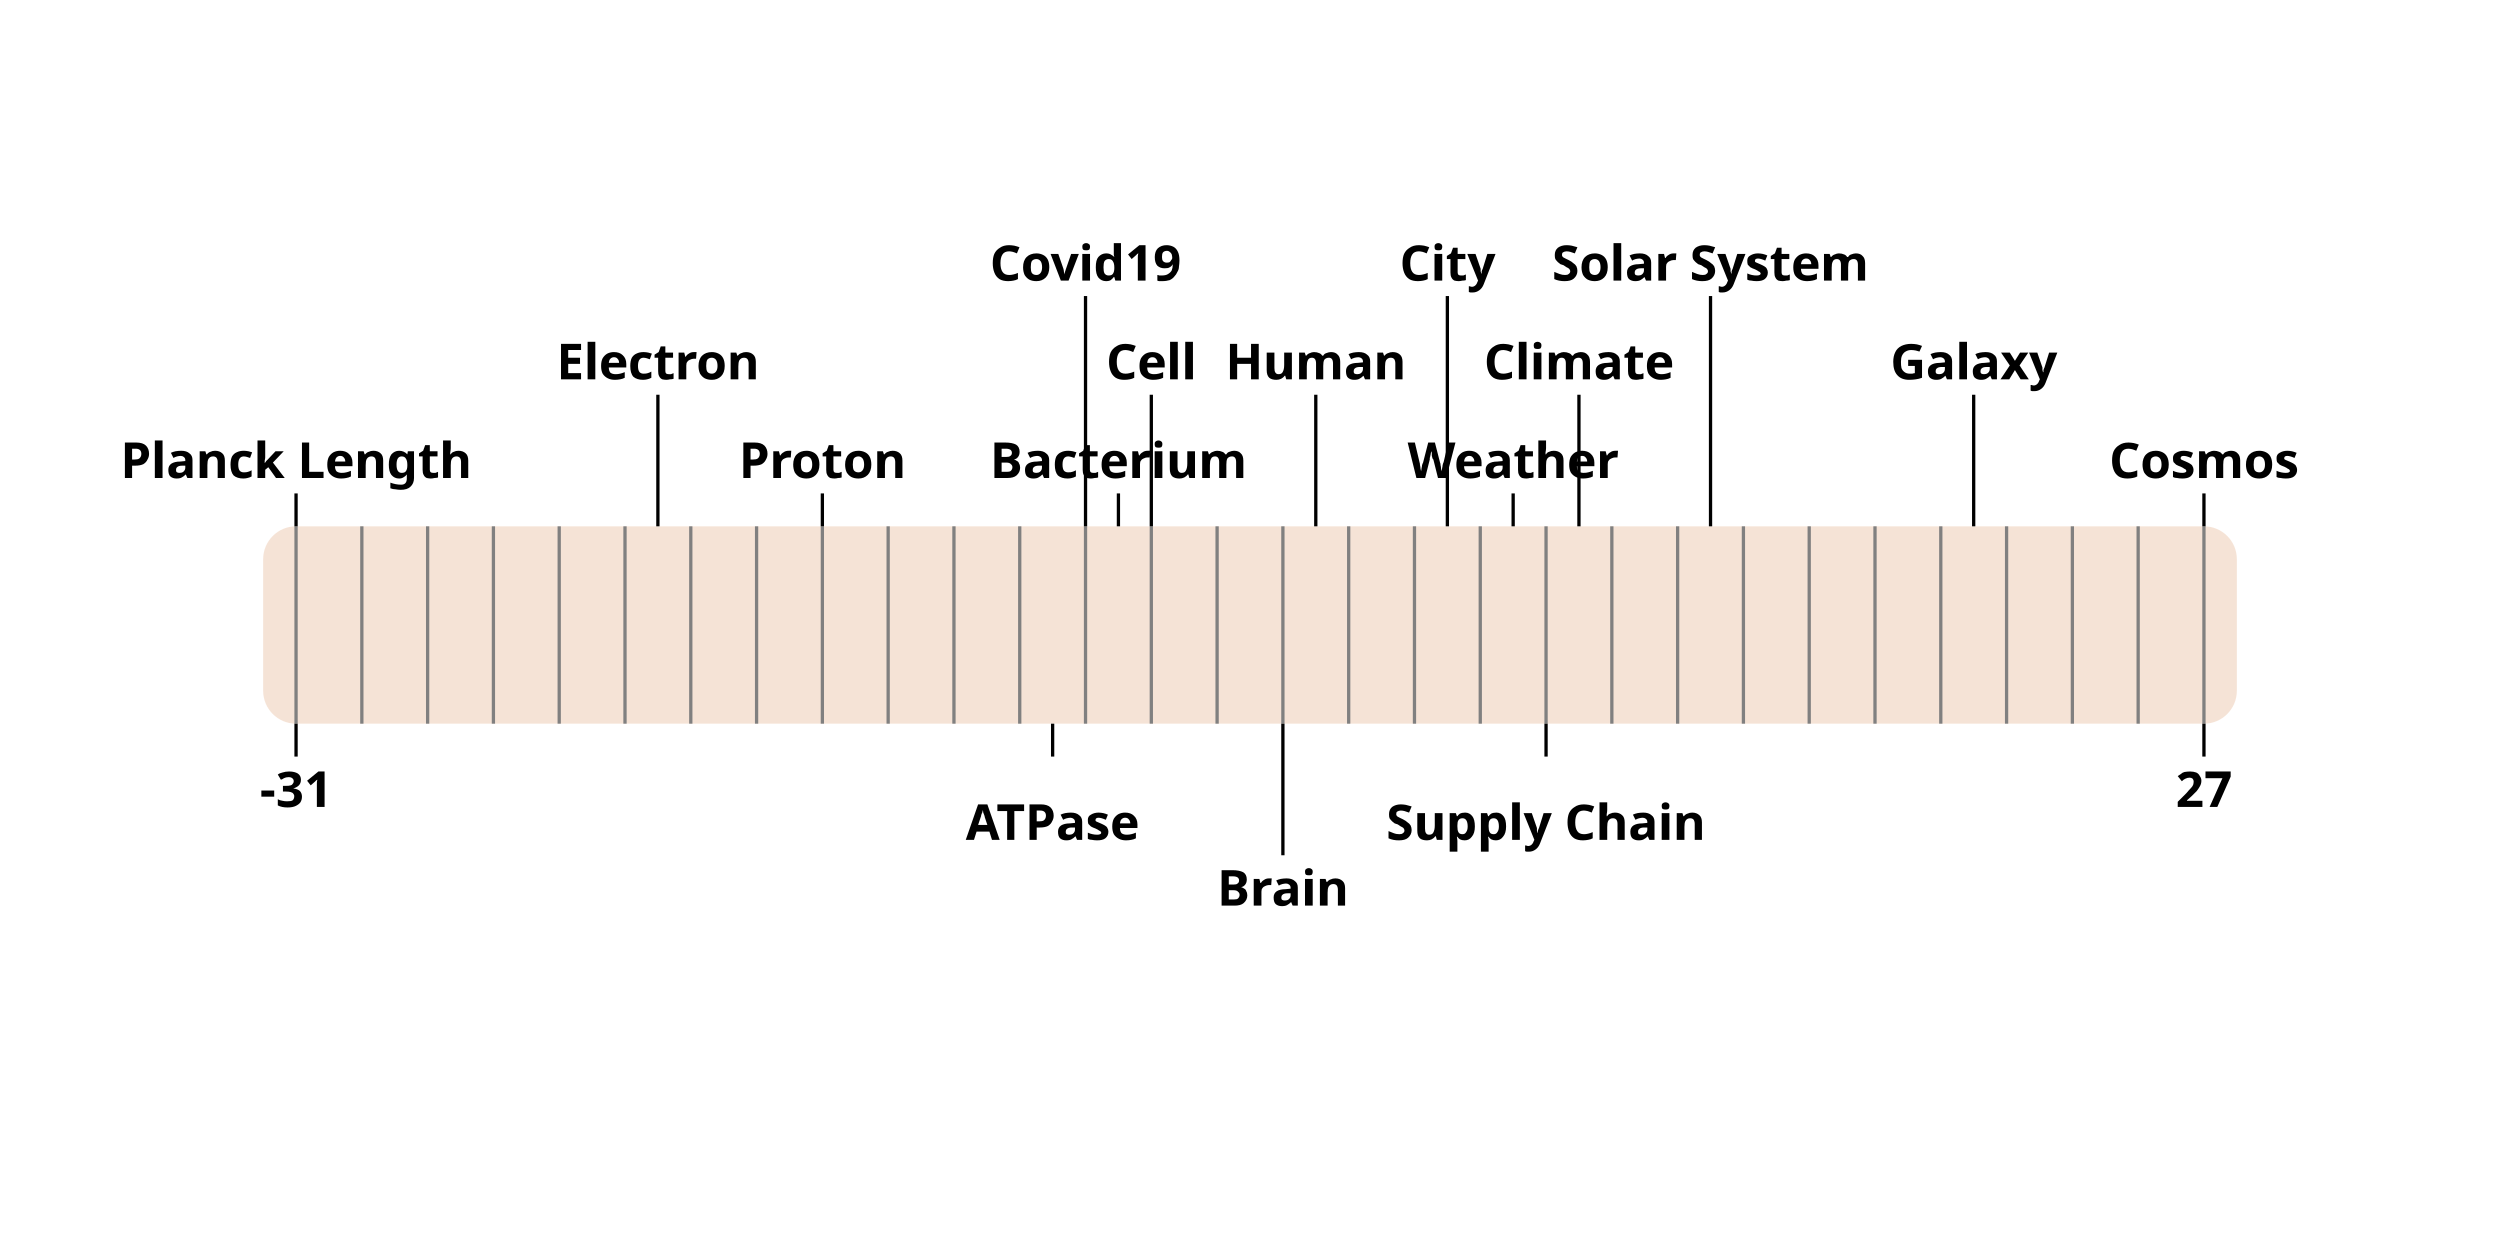
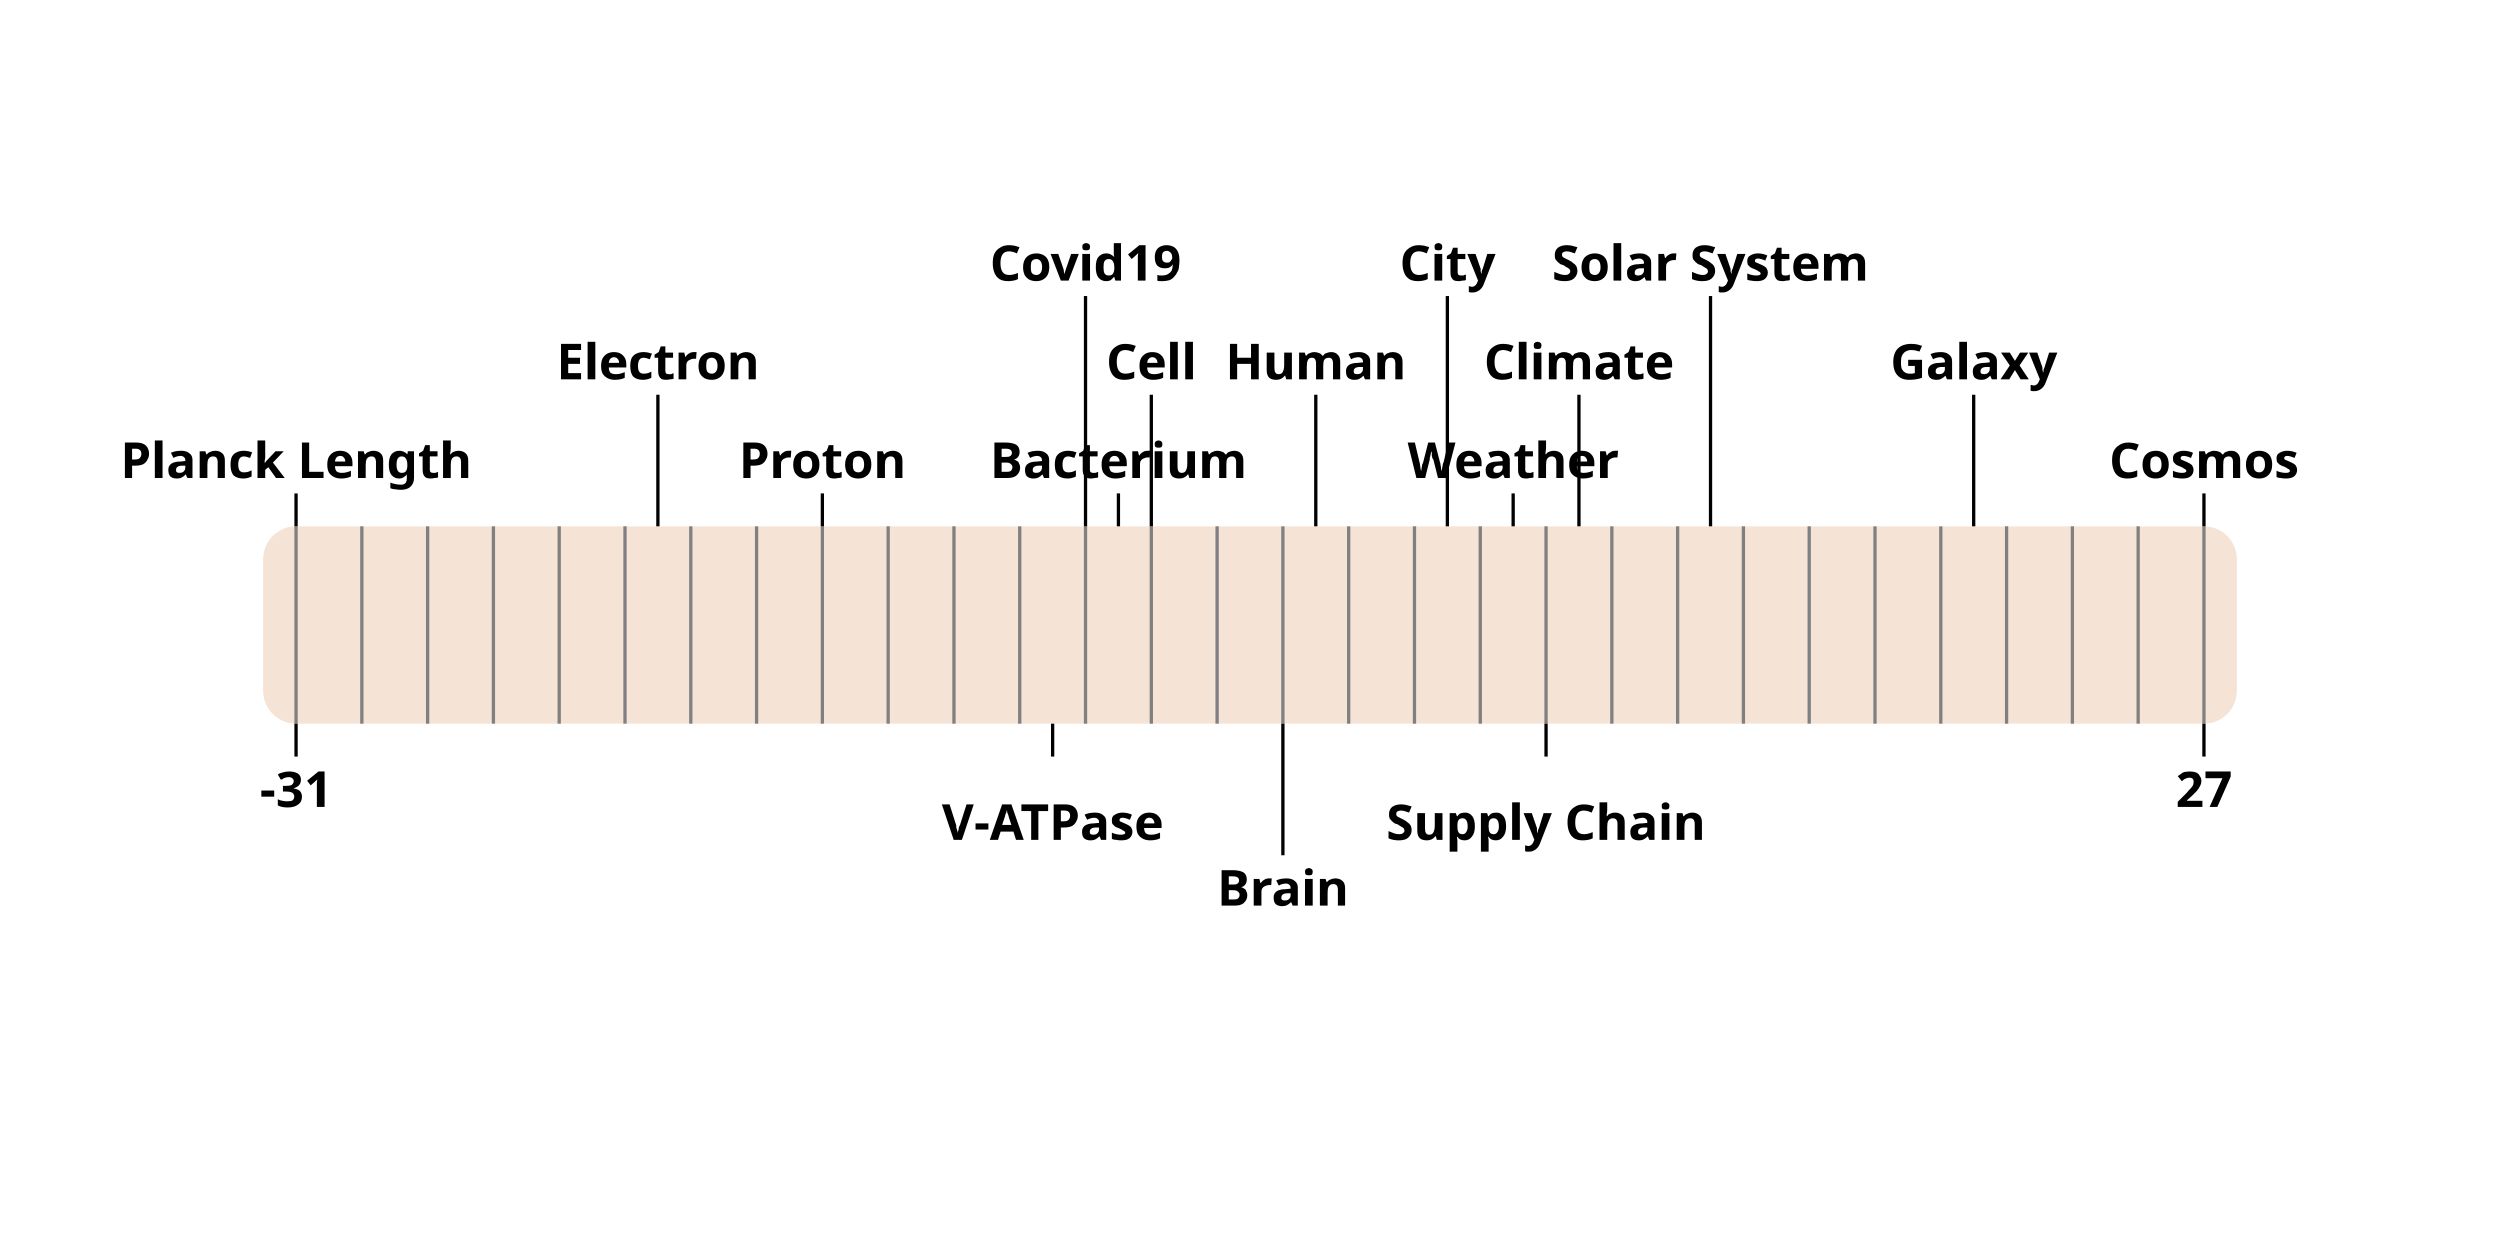
- <svg xmlns="http://www.w3.org/2000/svg" viewBox="-40 0 76 30" height="127mm" width="254mm">
+ <svg xmlns="http://www.w3.org/2000/svg" viewBox="-40 3 76 24" height="127mm" width="254mm">
  <style id="style4186">
    tspan {
    text-anchor:middle;
    text-align:center;
    }
    .mytext {
    font-style:normal;
    font-variant:normal;
    font-weight:bold;
    font-stretch:normal;
    font-size:1.5px;
    font-family:sans-serif;
    line-height:1.25;
    fill:#000000;
    fill-opacity:1;
    writing-mode:lr;
    text-align:center;
    dominant-baseline:middle;
    text-anchor:middle"    
    }
    .mypath {
    stroke-width:0.1;
    }
  </style>
  <defs id="defs22" />
  <path d="M -31, 12     L 27, 12     A 1 1 0 0 1, 28,13     L 28, 17     A 1 1 0 0 1 27, 18     L -31, 18     A 1 1 0 0 1 -32, 17     L -32, 13     A 1 1 0 0 1 -31, 12" id="all-models" class="dpath" style="fill:#ECC8AF;fill-opacity:0.5;stroke:none" />
  <path d="M -31, 12   L -31, 18   M -29, 12   L -29, 18   M -27, 12   L -27, 18   M -25, 12   L -25, 18   M -23, 12   L -23, 18   M -21, 12   L -21, 18   M -19, 12   L -19, 18   M -17, 12   L -17, 18   M -15, 12   L -15, 18   M -13, 12   L -13, 18   M -11, 12   L -11, 18   M -9, 12   L -9, 18   M -7, 12   L -7, 18   M -5, 12   L -5, 18   M -3, 12   L -3, 18   M -1, 12   L -1, 18   M  1, 12   L  1, 18   M  3, 12   L  3, 18   M  5, 12   L  5, 18   M  7, 12   L  7, 18   M  9, 12   L  9, 18   M 11, 12   L 11, 18   M 13, 12   L 13, 18   M 15, 12   L 15, 18   M 17, 12   L 17, 18   M 19, 12   L 19, 18   M 21, 12   L 21, 18   M 23, 12   L 23, 18   M 25, 12   L 25, 18   M 27, 12   L 27, 18" id="scale-marks" class="dpath" style="stroke:grey;stroke-width:0.1" />
  <path d="M 27, 18   L 27, 19" id="twenty-seven-mark-tick" class="mypath" style="stroke:black" />
  <text id="twenty-seven-mark-text" class="mytext" y="20" x="27" style="fill:black">
    <tspan id="twenty-seven-mark-tspan" y="20" x="27">27</tspan>
  </text>
  <path d="M 27, 12   L 27, 11" id="cosmos-tick" class="mypath" style="stroke:black" />
  <text id="cosmos-text" class="mytext" y="10" x="27" style="fill:black">
    <tspan id="cosmos-tspan" y="10" x="27">Cosmos</tspan>
  </text>
  <path d="M 20, 12   L 20, 8" id="galaxy-tick" class="mypath" style="stroke:black" />
  <text id="galaxy-text" class="mytext" y="7" x="20" style="fill:black">
    <tspan id="galaxy-tspan" y="7" x="20">Galaxy</tspan>
  </text>
  <path d="M 12, 12   L 12, 5" id="solar-system-tick" class="mypath" style="stroke:black" />
  <text id="solar-system-text" class="mytext" y="4" x="12" style="fill:black">
    <tspan id="solar-system-tspan" y="4" x="12">Solar System</tspan>
  </text>
  <path d="M 8, 12   L 8, 8" id="climate-tick" class="mypath" style="stroke:black" />
  <text id="climate-text" class="mytext" y="7" x="8" style="fill:black">
    <tspan id="climate-tspan" y="7" x="8">Climate</tspan>
  </text>
  <path d="M 7, 18   L 7, 19" id="supply-chain-tick" class="mypath" style="stroke:black" />
  <text id="supply-chain-text" class="mytext" y="21" x="7" style="fill:black">
    <tspan id="supply-chain-tspan" y="21" x="7">Supply Chain</tspan>
  </text>
  <path d="M 6, 12   L 6, 11" id="weather-tick" class="mypath" style="stroke:black" />
  <text id="weather-text" class="mytext" y="10" x="6" style="fill:black">
    <tspan id="weather-tspan" y="10" x="6">Weather</tspan>
  </text>
  <path d="M 4, 12   L 4, 5" id="city-tick" class="mypath" style="stroke:black" />
  <text id="city-text" class="mytext" y="4" x="0" style="fill:black">
    <tspan id="city-tspan" y="4" x="4">City</tspan>
  </text>
  <path d="M 0, 12   L 0, 8" id="human-tick" class="mypath" style="stroke:black" />
  <text id="human-text" class="mytext" y="7" x="0" style="fill:black">
    <tspan id="human-tspan" y="7" x="0">Human</tspan>
  </text>
  <path d="M -1, 18   L -1, 22" id="brain-tick" class="mypath" style="stroke:black" />
  <text id="brain-text" class="mytext" y="23" x="-1" style="fill:black">
    <tspan id="brain-tspan" y="23" x="-1">Brain</tspan>
  </text>
  <path d="M -5, 12   L -5, 8" id="human-cell-tick" class="mypath" style="stroke:black" />
  <text id="human-cell-text" class="mytext" y="7" x="-5" style="fill:black">
    <tspan id="human-cell-tspan" y="7" x="-5">Cell</tspan>
  </text>
  <path d="M -6, 12   L -6, 11" id="bacterium-tick" class="mypath" style="stroke:black" />
  <text id="bacterium-text" class="mytext" y="10" x="-6" style="fill:black">
    <tspan id="bacterium-tspan" y="10" x="-6">Bacterium</tspan>
  </text>
  <path d="M -7, 12   L -7, 5" id="coronavirus-tick" class="mypath" style="stroke:black" />
  <text id="coronavirus-text" class="mytext" y="4" x="-7" style="fill:black">
    <tspan id="coronavirus-tspan" y="4" x="-7">Covid19</tspan>
  </text>
  <path d="M -8, 18   L -8, 19" id="atpase-tick" class="mypath" style="stroke:black" />
  <text id="atpase-text" class="mytext" y="21" x="-8" style="fill:black">
-     <tspan id="atpase-tspan" y="21" x="-8">ATPase</tspan>
+     <tspan id="atpase-tspan" y="21" x="-8">V-ATPase</tspan>
  </text>
  <path d="M -15, 12   L -15, 11" id="proton-tick" class="mypath" style="stroke:black" />
  <text id="proton-text" class="mytext" y="10" x="-15" style="fill:black">
    <tspan id="proton-tspan" y="10" x="-15">Proton</tspan>
  </text>
  <path d="M -20, 12   L -20, 8" id="electron-tick" class="mypath" style="stroke:black" />
  <text id="electron-text" class="mytext" y="7" x="-20" style="fill:black">
    <tspan id="electron-tspan" y="7" x="-20">Electron</tspan>
  </text>
  <path d="M -31, 12   L -31, 11" id="planck-length-tick" class="mypath" style="stroke:black" />
  <text id="planck-length-text" class="mytext" y="10" x="-31" style="fill:black">
    <tspan id="planck-length-tspan" y="10" x="-31">Planck Length</tspan>
  </text>
  <path d="M -31, 18   L -31, 19" id="minus-thirty-one-mark-tick" class="mypath" style="stroke:black" />
  <text id="minus-thirty-one-mark-text" class="mytext" y="20" x="-31" style="fill:black">
    <tspan id="minus-thirty-one-mark-tspan" y="20" x="-31">-31</tspan>
  </text>
</svg>
